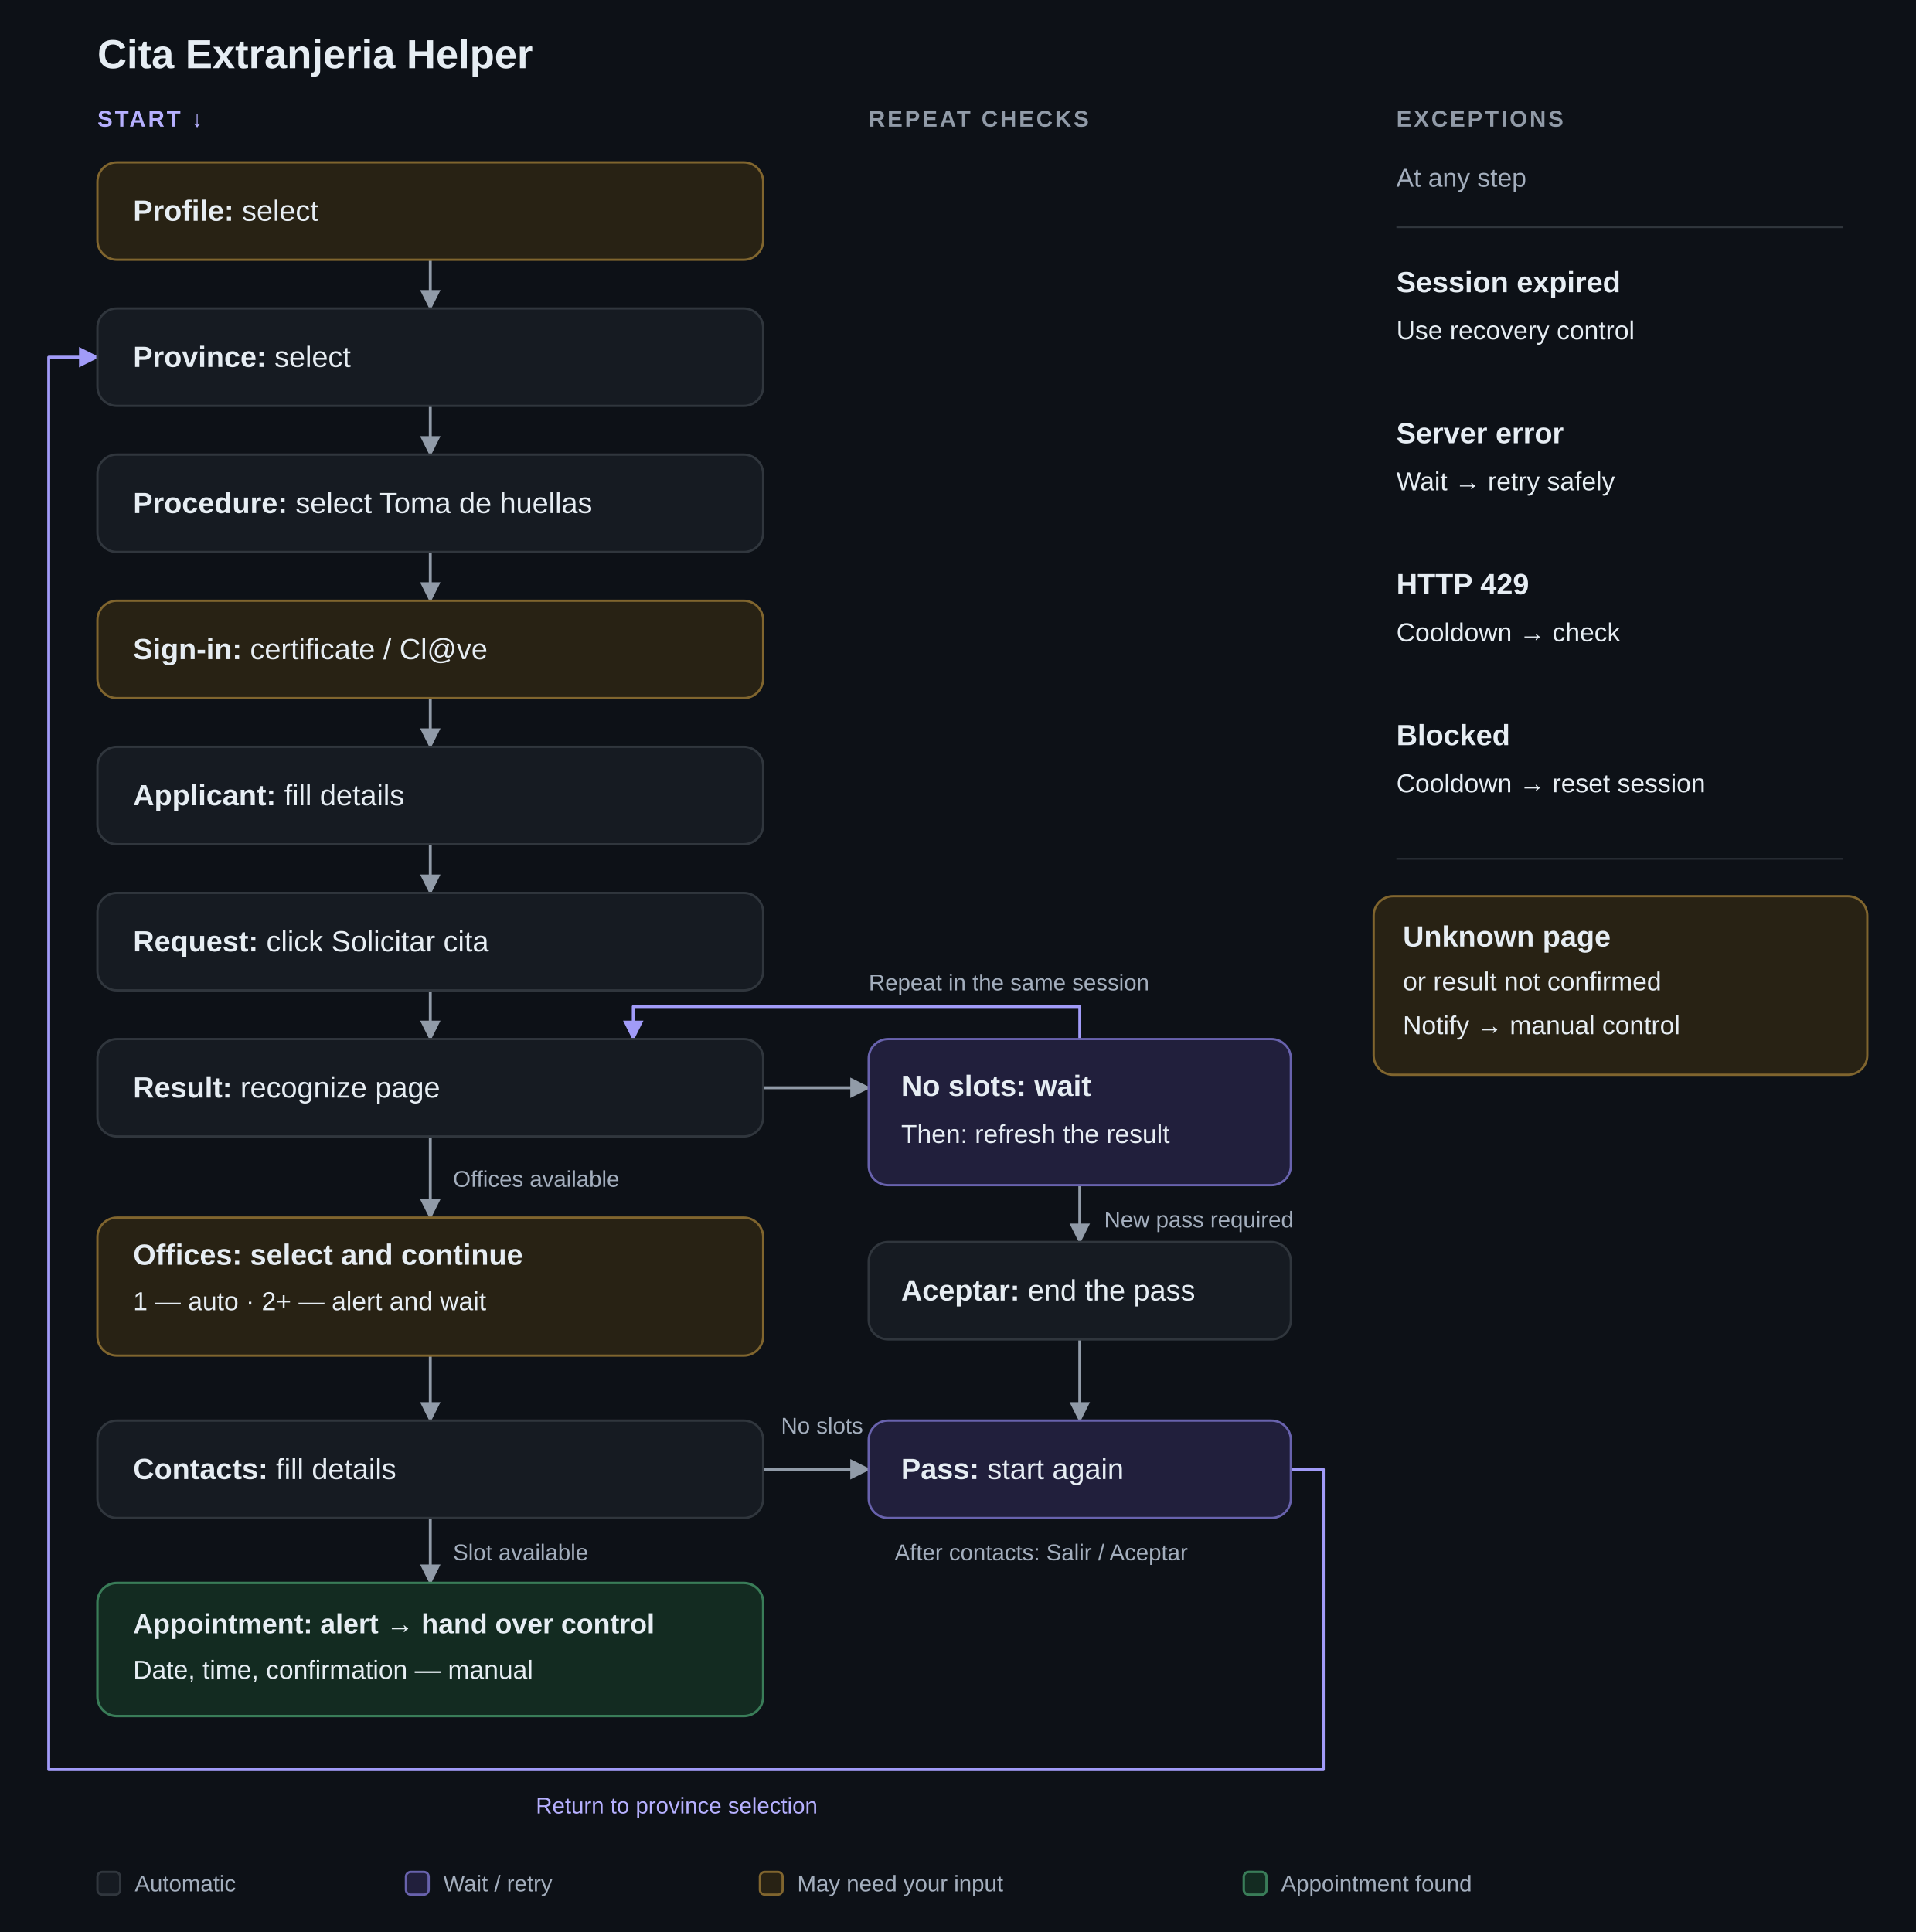
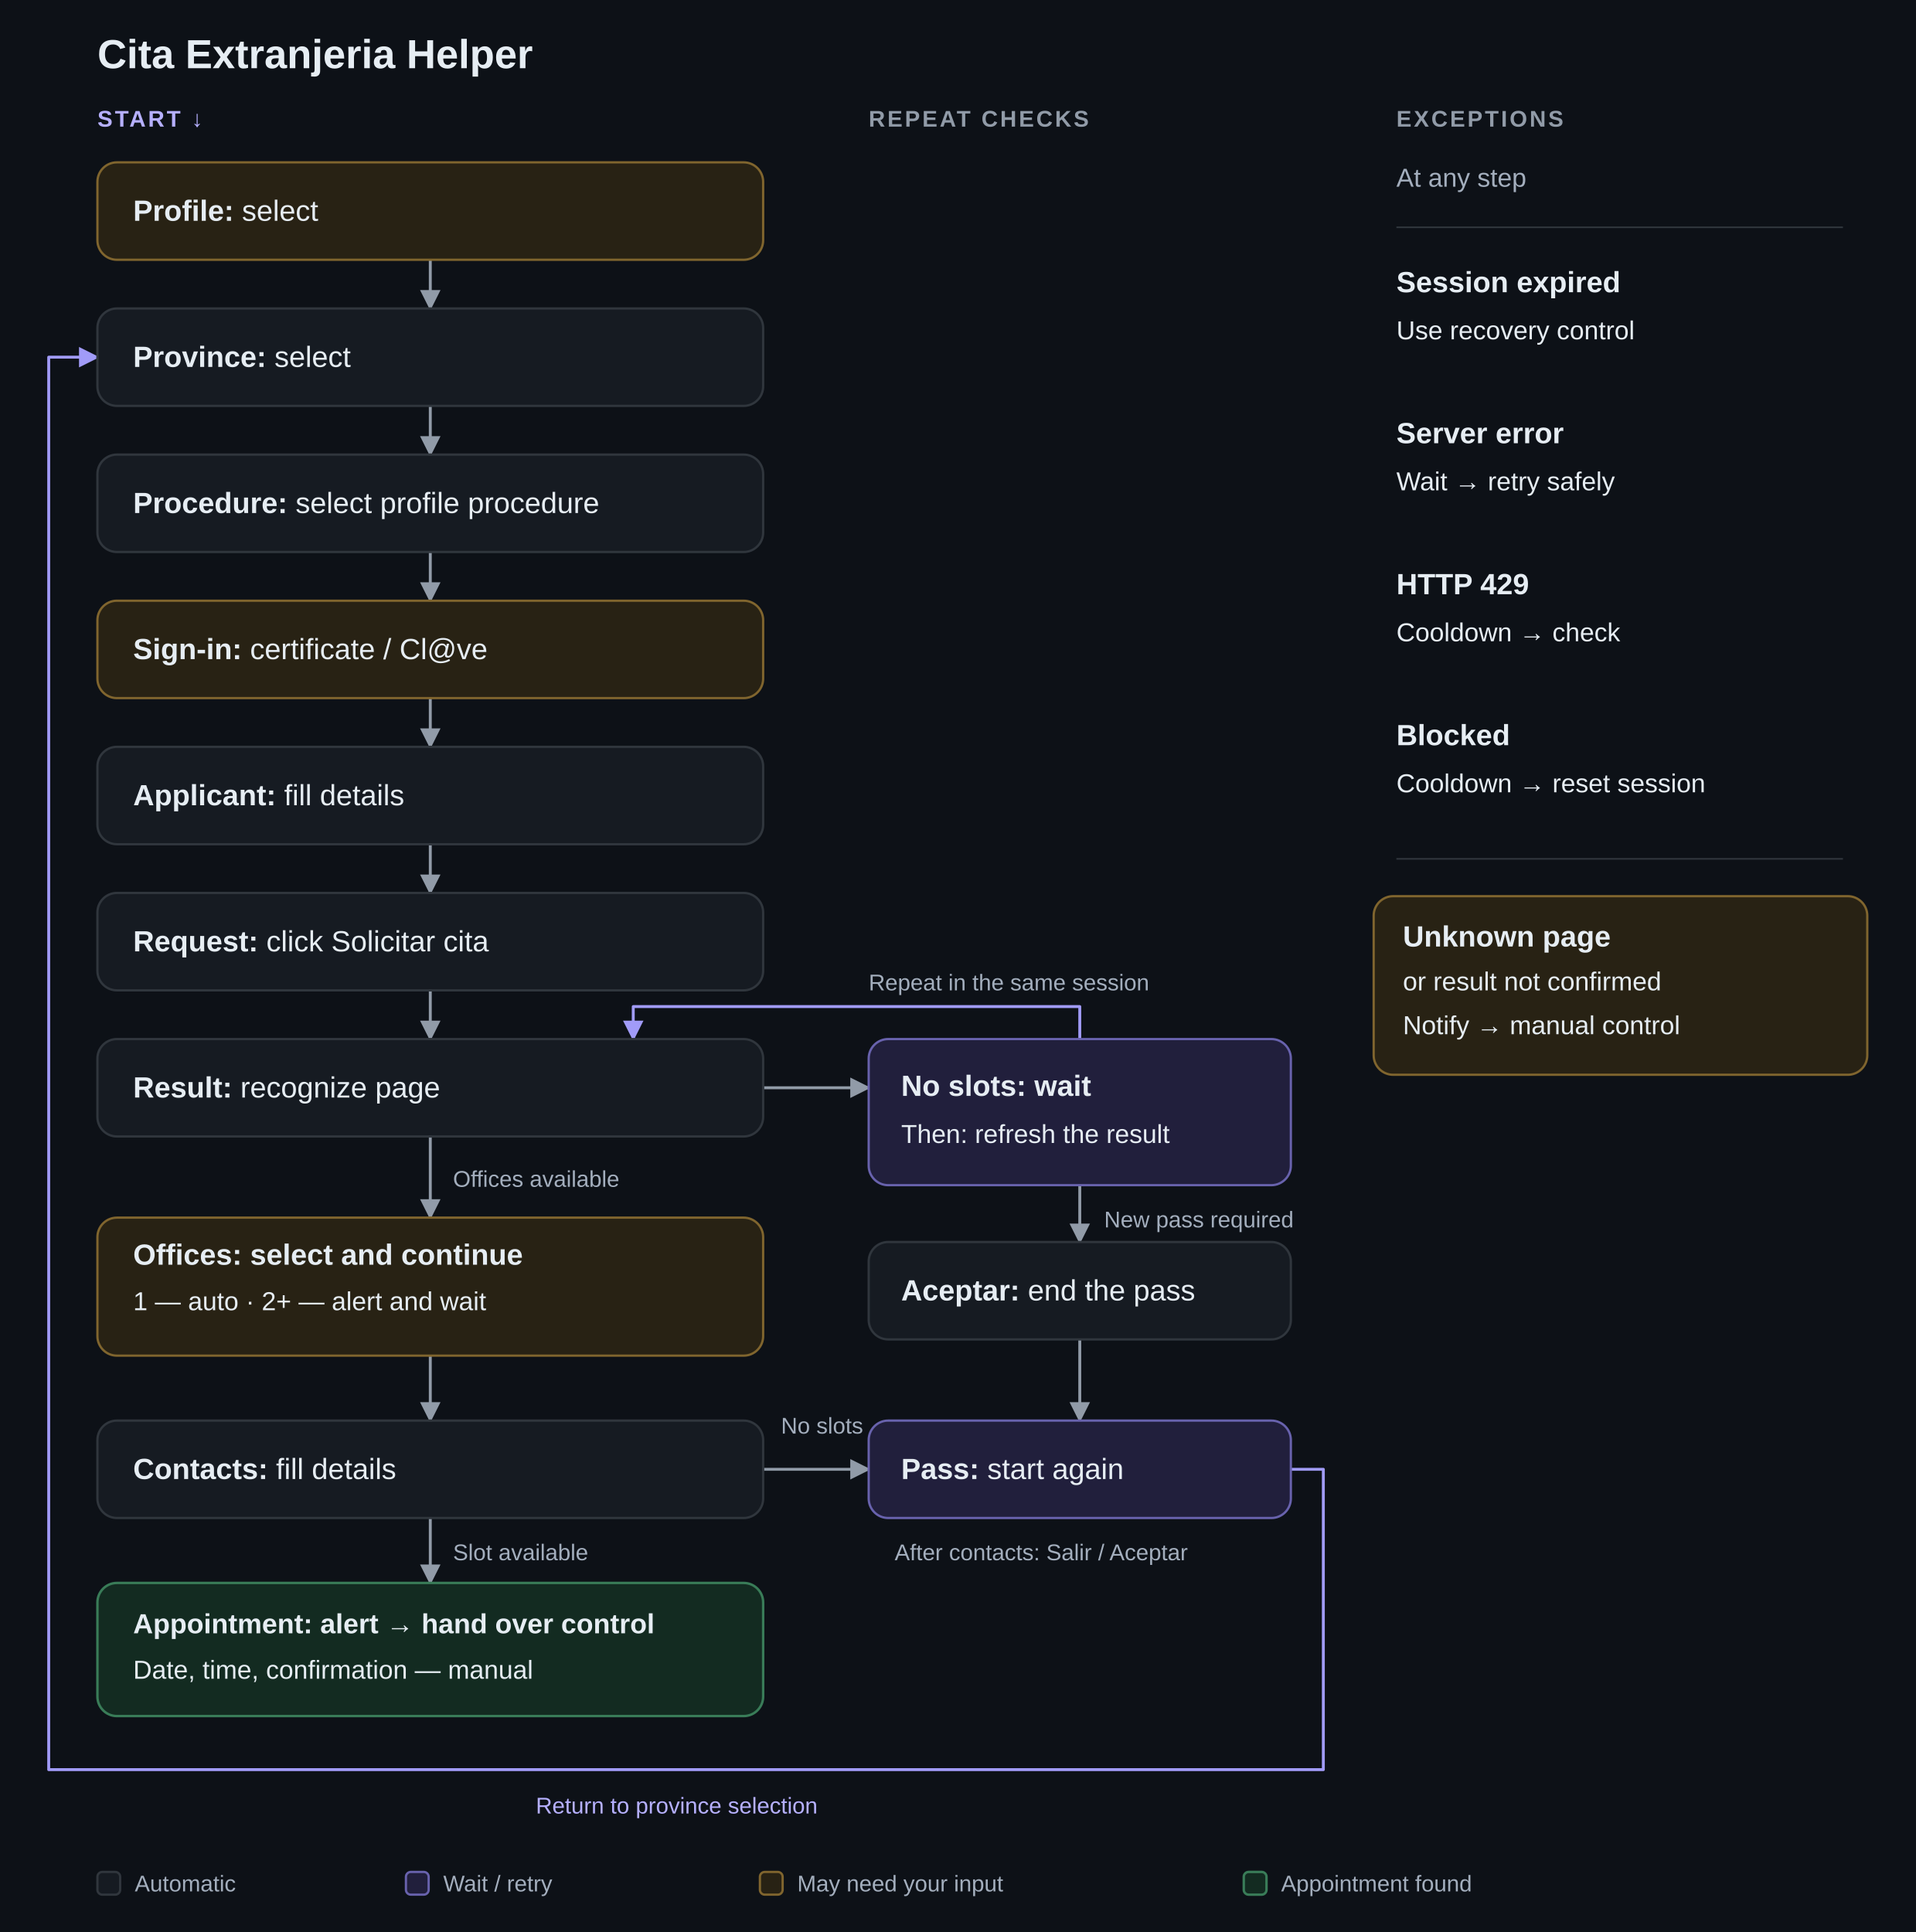
<svg xmlns="http://www.w3.org/2000/svg" width="1180" height="1190" viewBox="0 0 1180 1190">
  <defs>
    <marker id="arrow" viewBox="0 0 10 10" refX="9" refY="5" markerWidth="7" markerHeight="7" orient="auto-start-reverse">
      <path d="M0 0 10 5 0 10Z" fill="#919ba8" />
    </marker>
    <marker id="loop-arrow" viewBox="0 0 10 10" refX="9" refY="5" markerWidth="7" markerHeight="7" orient="auto-start-reverse">
      <path d="M0 0 10 5 0 10Z" fill="#a19bf8" />
    </marker>
    <style>
      text {font-family:Arial, sans-serif;fill:#e6edf3;font-size:18px}
      .heading {font-size:25px;font-weight:700}
      .section {font-size:14px;font-weight:700;letter-spacing:1.4px;fill:#919ba8}
      .label {font-size:14px;fill:#a3aebd}
      .name {font-weight:700}
      .node {fill:#161b22;stroke:#30363d;stroke-width:1.4}
      .manual {fill:#282214;stroke:#80652e;stroke-width:1.4}
      .wait {fill:#211f3c;stroke:#6862ad;stroke-width:1.4}
      .found {fill:#132b21;stroke:#397c58;stroke-width:1.5}
      .link {fill:none;stroke:#919ba8;stroke-width:1.8;marker-end:url(#arrow);stroke-linejoin:round}
      .loop {fill:none;stroke:#a19bf8;stroke-width:1.8;marker-end:url(#loop-arrow);stroke-linejoin:round}
      .small {font-size:16px}
    </style>
  </defs>
  <rect width="1180" height="1190" fill="#0d1117" />
  <text x="60" y="42" class="heading">Cita Extranjeria Helper</text>
  <text x="60" y="78" class="section" style="fill:#b6b0ff">START ↓</text>
  <text x="535" y="78" class="section">REPEAT CHECKS</text>
  <text x="860" y="78" class="section">EXCEPTIONS</text>
  <path class="link" d="M265 160V190" />
  <path class="link" d="M265 250V280" />
  <path class="link" d="M265 340V370" />
  <path class="link" d="M265 430V460" />
  <path class="link" d="M265 520V550" />
  <path class="link" d="M265 610V640" />
  <path class="link" d="M265 700V750" />
  <path class="link" d="M265 835V875" />
  <path class="link" d="M265 935V975" />
  <path class="link" d="M470 670H535" />
  <path class="loop" d="M665 640V620H390V640" />
  <path class="link" d="M665 730V765" />
  <path class="link" d="M665 825V875" />
  <path class="link" d="M470 905H535" />
  <path class="loop" d="M795 905H815V1090H30V220H60" />
  <rect class="manual" x="60" y="100" width="410" height="60" rx="12" />
  <text x="82" y="136">
    <tspan class="name">Profile:</tspan> select</text>
  <rect class="node" x="60" y="190" width="410" height="60" rx="12" />
  <text x="82" y="226">
    <tspan class="name">Province:</tspan> select</text>
  <rect class="node" x="60" y="280" width="410" height="60" rx="12" />
  <text x="82" y="316">
-     <tspan class="name">Procedure:</tspan> select Toma de huellas</text>
+     <tspan class="name">Procedure:</tspan> select profile procedure</text>
  <rect class="manual" x="60" y="370" width="410" height="60" rx="12" />
  <text x="82" y="406">
    <tspan class="name">Sign-in:</tspan> certificate / Cl@ve</text>
  <rect class="node" x="60" y="460" width="410" height="60" rx="12" />
  <text x="82" y="496">
    <tspan class="name">Applicant:</tspan> fill details</text>
  <rect class="node" x="60" y="550" width="410" height="60" rx="12" />
  <text x="82" y="586">
    <tspan class="name">Request:</tspan> click Solicitar cita</text>
  <rect class="node" x="60" y="640" width="410" height="60" rx="12" />
  <text x="82" y="676">
    <tspan class="name">Result:</tspan> recognize page</text>
  <text x="279" y="731" class="label">Offices available</text>
  <rect class="manual" x="60" y="750" width="410" height="85" rx="12" />
  <text x="82" y="779" class="name">Offices: select and continue</text>
  <text x="82" y="807" class="small">1 — auto · 2+ — alert and wait</text>
  <rect class="node" x="60" y="875" width="410" height="60" rx="12" />
  <text x="82" y="911">
    <tspan class="name">Contacts:</tspan> fill details</text>
  <text x="481" y="883" class="label">No slots</text>
  <text x="279" y="961" class="label">Slot available</text>
  <rect class="found" x="60" y="975" width="410" height="82" rx="12" />
  <text x="82" y="1006" class="name" style="font-size:17px">Appointment: alert → hand over control</text>
  <text x="82" y="1034" class="small">Date, time, confirmation — manual</text>
  <rect class="wait" x="535" y="640" width="260" height="90" rx="12" />
  <text x="555" y="675" class="name">No slots: wait</text>
  <text x="555" y="704" class="small">Then: refresh the result</text>
  <text x="535" y="610" class="label">Repeat in the same session</text>
  <text x="680" y="756" class="label">New pass required</text>
  <rect class="node" x="535" y="765" width="260" height="60" rx="12" />
  <text x="555" y="801">
    <tspan class="name">Aceptar:</tspan> end the pass</text>
  <rect class="wait" x="535" y="875" width="260" height="60" rx="12" />
  <text x="555" y="911">
    <tspan class="name">Pass:</tspan> start again</text>
  <text x="551" y="961" class="label">After contacts: Salir / Aceptar</text>
  <text x="330" y="1117" class="label" style="fill:#b6b0ff">Return to province selection</text>
  <text x="860" y="115" class="small" style="fill:#a3aebd">At any step</text>
  <path d="M860 140H1135" stroke="#30363d" />
  <text x="860" y="180" class="name">Session expired</text>
  <text x="860" y="209" class="small">Use recovery control</text>
  <text x="860" y="273" class="name">Server error</text>
  <text x="860" y="302" class="small">Wait → retry safely</text>
  <text x="860" y="366" class="name">HTTP 429</text>
  <text x="860" y="395" class="small">Cooldown → check</text>
  <text x="860" y="459" class="name">Blocked</text>
  <text x="860" y="488" class="small">Cooldown → reset session</text>
  <path d="M860 529H1135" stroke="#30363d" />
  <rect class="manual" x="846" y="552" width="304" height="110" rx="12" />
  <text x="864" y="583" class="name">Unknown page</text>
  <text x="864" y="610" class="small">or result not confirmed</text>
  <text x="864" y="637" class="small">Notify → manual control</text>
  <rect x="60" y="1153" width="14" height="14" rx="3" class="node" />
  <text x="83" y="1165" class="label">Automatic</text>
  <rect x="250" y="1153" width="14" height="14" rx="3" class="wait" />
  <text x="273" y="1165" class="label">Wait / retry</text>
  <rect x="468" y="1153" width="14" height="14" rx="3" class="manual" />
  <text x="491" y="1165" class="label">May need your input</text>
  <rect x="766" y="1153" width="14" height="14" rx="3" class="found" />
  <text x="789" y="1165" class="label">Appointment found</text>
</svg>
